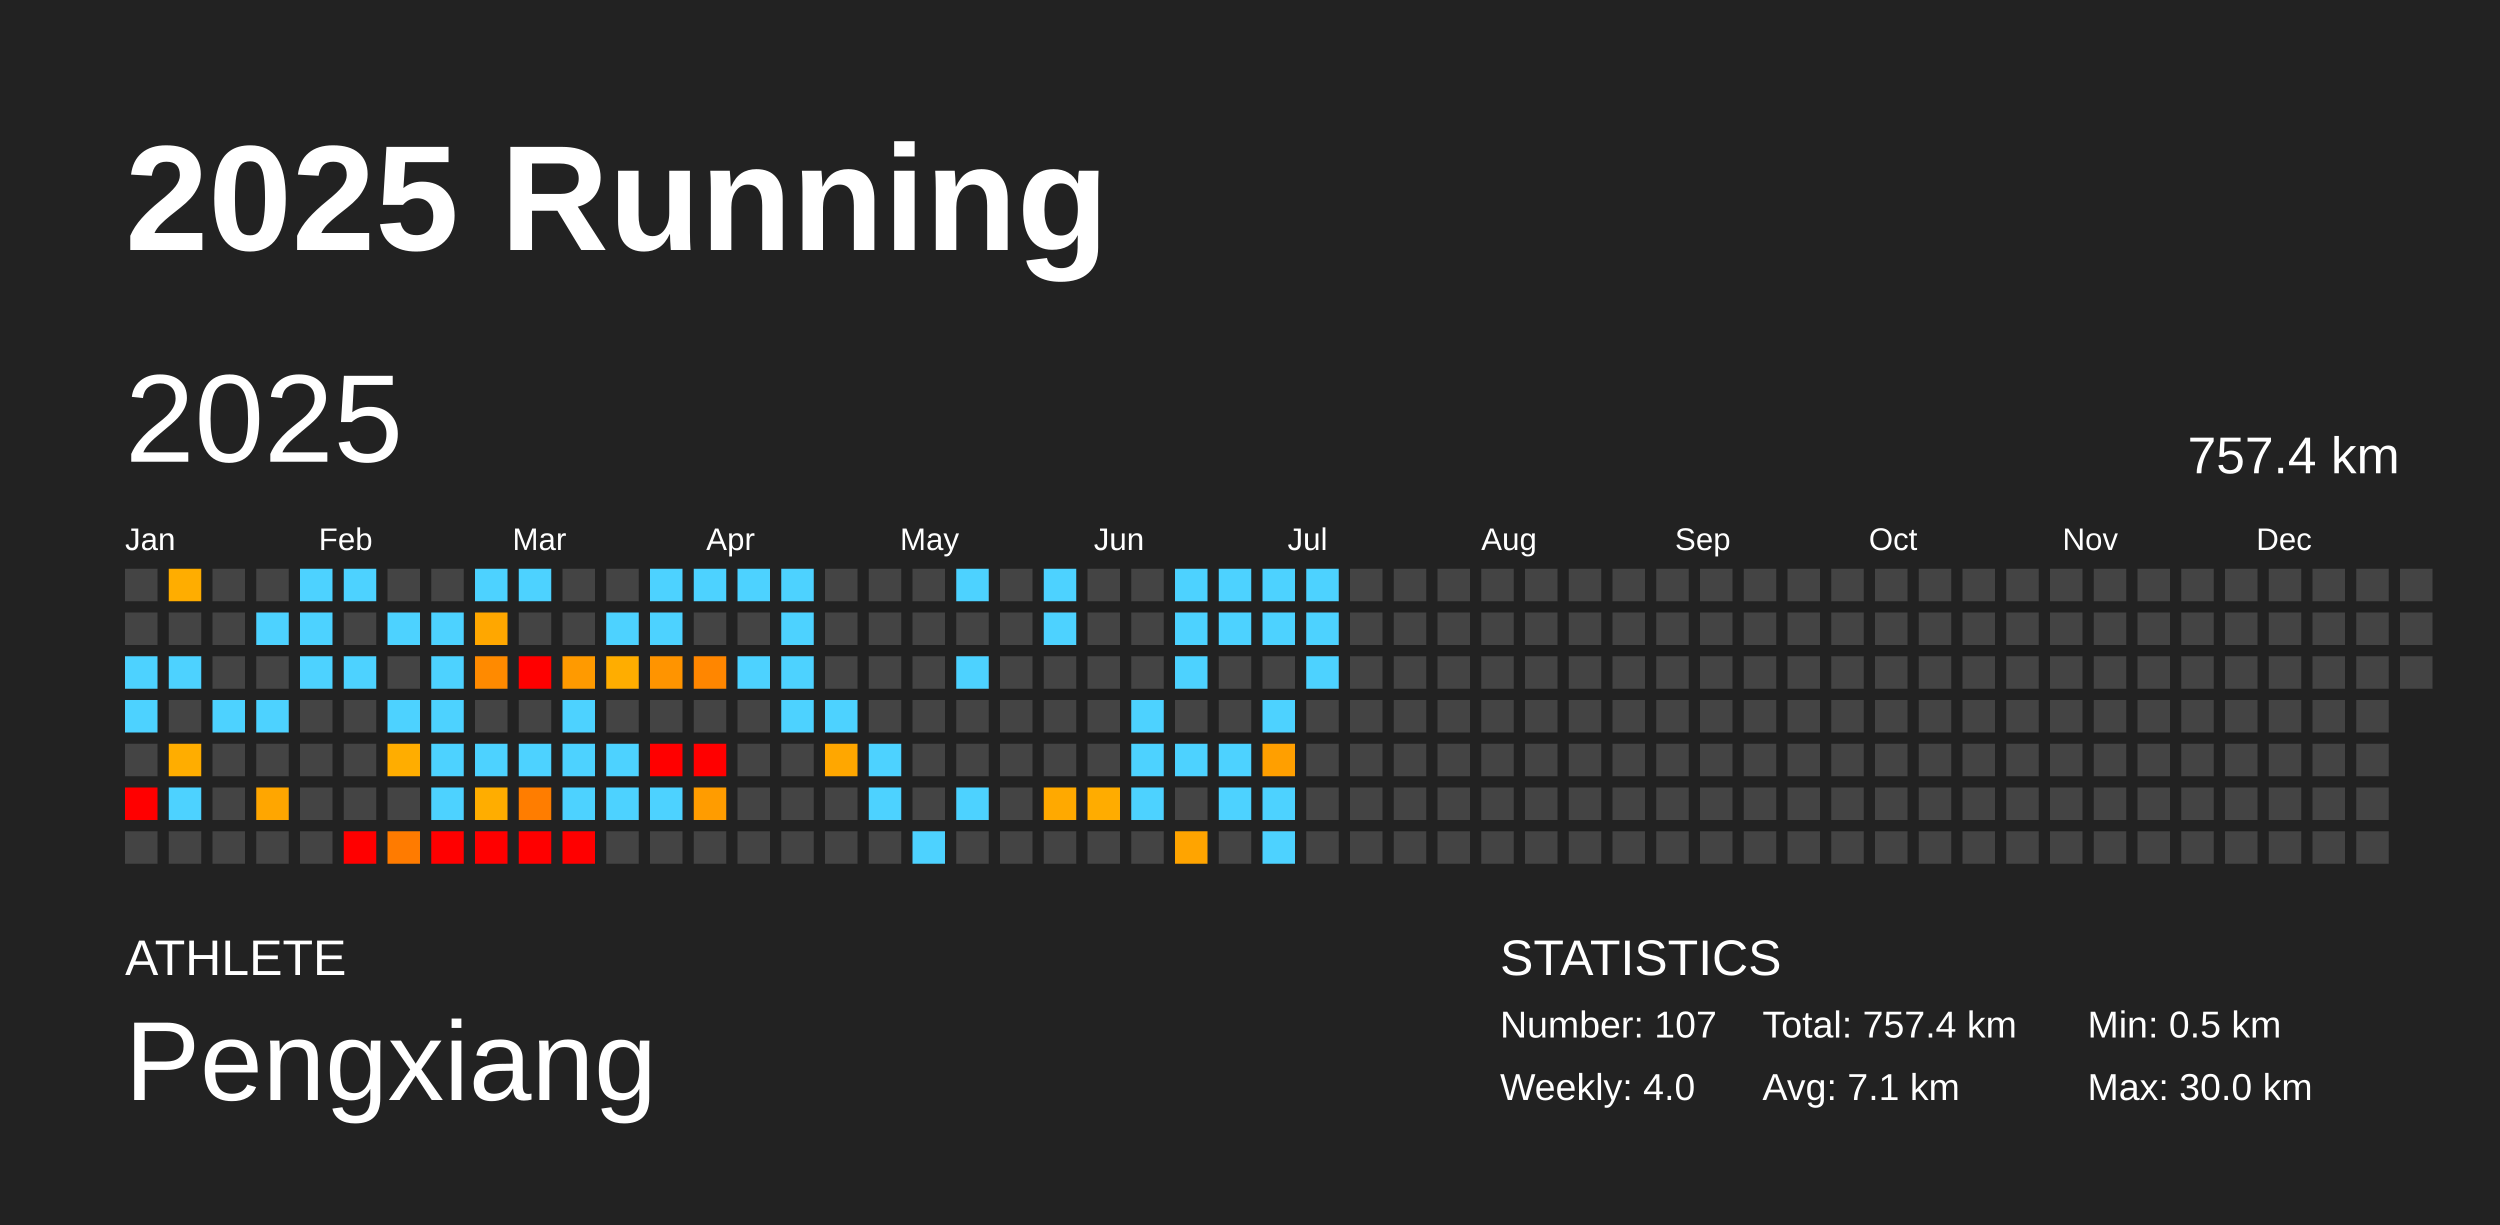
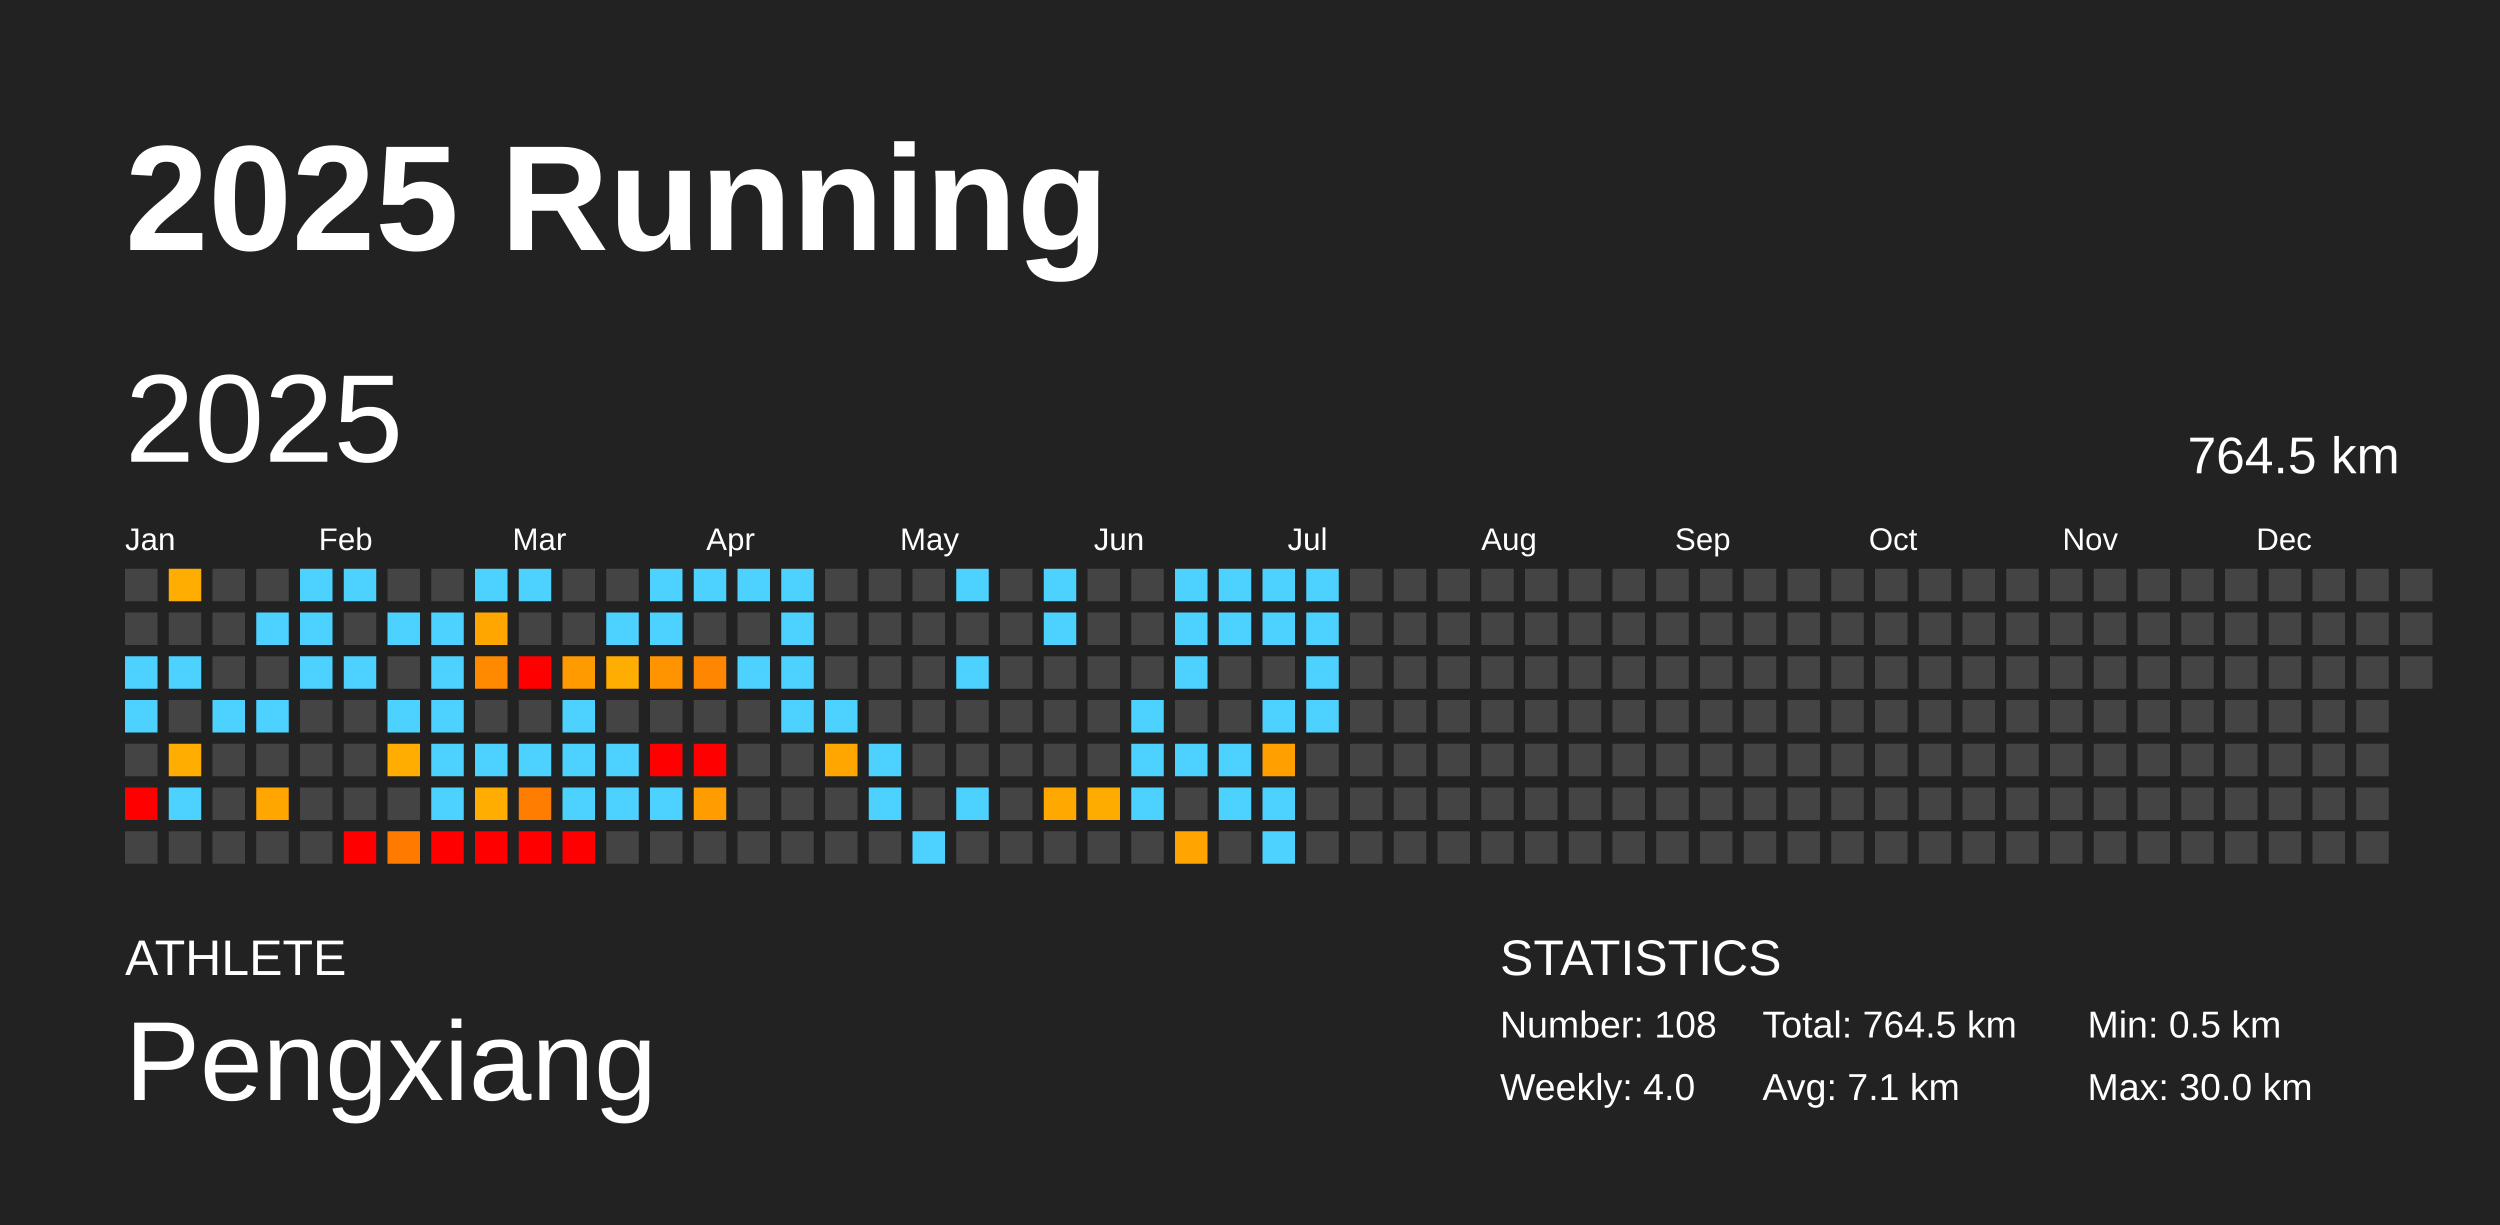
<svg xmlns="http://www.w3.org/2000/svg" baseProfile="full" height="98mm" version="1.1" viewBox="0,0,200,98" width="200mm">
  <defs />
  <rect fill="#222222" height="98" width="200" x="0" y="0" />
  <text fill="#FFFFFF" style="font-size:12px; font-family:Arial; font-weight:bold;" x="10" y="20">2025 Running</text>
  <text fill="#FFFFFF" style="font-size:4px; font-family:Arial" x="10" y="78">ATHLETE</text>
  <text fill="#FFFFFF" style="font-size:9px; font-family:Arial" x="10" y="88">Pengxiang</text>
  <text fill="#FFFFFF" style="font-size:4px; font-family:Arial" x="120" y="78">STATISTICS</text>
-   <text fill="#FFFFFF" style="font-size:3px; font-family:Arial" x="120" y="83">Number: 107</text>
+   <text fill="#FFFFFF" style="font-size:3px; font-family:Arial" x="120" y="83">Number: 108</text>
  <text fill="#FFFFFF" style="font-size:3px; font-family:Arial" x="120" y="88">Weekly: 4.0</text>
-   <text fill="#FFFFFF" style="font-size:3px; font-family:Arial" x="141" y="83">Total: 757.4 km</text>
+   <text fill="#FFFFFF" style="font-size:3px; font-family:Arial" x="141" y="83">Total: 764.5 km</text>
  <text fill="#FFFFFF" style="font-size:3px; font-family:Arial" x="141" y="88">Avg: 7.1 km</text>
  <text fill="#FFFFFF" style="font-size:3px; font-family:Arial" x="167" y="83">Min: 0.5 km</text>
  <text fill="#FFFFFF" style="font-size:3px; font-family:Arial" x="167" y="88">Max: 30.0 km</text>
  <text dominant-baseline="hanging" fill="#FFFFFF" style="font-size:10.0px; font-family:Arial;" x="10" y="30">2025</text>
-   <text dominant-baseline="hanging" fill="#FFFFFF" style="font-size:4.125px; font-family:Arial;" x="175" y="35">757.4 km</text>
+   <text dominant-baseline="hanging" fill="#FFFFFF" style="font-size:4.125px; font-family:Arial;" x="175" y="35">764.5 km</text>
  <text fill="#FFFFFF" style="font-size:2.5px; font-family:Arial" x="10.0" y="44">Jan</text>
  <text fill="#FFFFFF" style="font-size:2.5px; font-family:Arial" x="25.5" y="44">Feb</text>
  <text fill="#FFFFFF" style="font-size:2.5px; font-family:Arial" x="41.0" y="44">Mar</text>
  <text fill="#FFFFFF" style="font-size:2.5px; font-family:Arial" x="56.5" y="44">Apr</text>
  <text fill="#FFFFFF" style="font-size:2.5px; font-family:Arial" x="72.0" y="44">May</text>
  <text fill="#FFFFFF" style="font-size:2.5px; font-family:Arial" x="87.5" y="44">Jun</text>
  <text fill="#FFFFFF" style="font-size:2.5px; font-family:Arial" x="103.0" y="44">Jul</text>
  <text fill="#FFFFFF" style="font-size:2.5px; font-family:Arial" x="118.5" y="44">Aug</text>
  <text fill="#FFFFFF" style="font-size:2.5px; font-family:Arial" x="134.0" y="44">Sep</text>
  <text fill="#FFFFFF" style="font-size:2.5px; font-family:Arial" x="149.5" y="44">Oct</text>
  <text fill="#FFFFFF" style="font-size:2.5px; font-family:Arial" x="165.0" y="44">Nov</text>
  <text fill="#FFFFFF" style="font-size:2.5px; font-family:Arial" x="180.5" y="44">Dec</text>
  <rect fill="#444444" height="2.6" width="2.6" x="10.0" y="45.5" />
  <rect fill="#444444" height="2.6" width="2.6" x="10.0" y="49.0" />
  <rect fill="#4dd2ff" height="2.6" width="2.6" x="10.0" y="52.5" />
  <rect fill="#4dd2ff" height="2.6" width="2.6" x="10.0" y="56.0" />
  <rect fill="#444444" height="2.6" width="2.6" x="10.0" y="59.5" />
  <rect fill="red" height="2.6" width="2.6" x="10.0" y="63.0" />
  <rect fill="#444444" height="2.6" width="2.6" x="10.0" y="66.5" />
  <rect fill="#ffad00" height="2.6" width="2.6" x="13.5" y="45.5" />
  <rect fill="#444444" height="2.6" width="2.6" x="13.5" y="49.0" />
  <rect fill="#4dd2ff" height="2.6" width="2.6" x="13.5" y="52.5" />
  <rect fill="#444444" height="2.6" width="2.6" x="13.5" y="56.0" />
  <rect fill="#ffad00" height="2.6" width="2.6" x="13.5" y="59.5" />
  <rect fill="#4dd2ff" height="2.6" width="2.6" x="13.5" y="63.0" />
  <rect fill="#444444" height="2.6" width="2.6" x="13.5" y="66.5" />
  <rect fill="#444444" height="2.6" width="2.6" x="17.0" y="45.5" />
  <rect fill="#444444" height="2.6" width="2.6" x="17.0" y="49.0" />
  <rect fill="#444444" height="2.6" width="2.6" x="17.0" y="52.5" />
  <rect fill="#4dd2ff" height="2.6" width="2.6" x="17.0" y="56.0" />
  <rect fill="#444444" height="2.6" width="2.6" x="17.0" y="59.5" />
  <rect fill="#444444" height="2.6" width="2.6" x="17.0" y="63.0" />
  <rect fill="#444444" height="2.6" width="2.6" x="17.0" y="66.5" />
  <rect fill="#444444" height="2.6" width="2.6" x="20.5" y="45.5" />
  <rect fill="#4dd2ff" height="2.6" width="2.6" x="20.5" y="49.0" />
  <rect fill="#444444" height="2.6" width="2.6" x="20.5" y="52.5" />
  <rect fill="#4dd2ff" height="2.6" width="2.6" x="20.5" y="56.0" />
  <rect fill="#444444" height="2.6" width="2.6" x="20.5" y="59.5" />
  <rect fill="#ffa600" height="2.6" width="2.6" x="20.5" y="63.0" />
  <rect fill="#444444" height="2.6" width="2.6" x="20.5" y="66.5" />
  <rect fill="#4dd2ff" height="2.6" width="2.6" x="24.0" y="45.5" />
  <rect fill="#4dd2ff" height="2.6" width="2.6" x="24.0" y="49.0" />
  <rect fill="#4dd2ff" height="2.6" width="2.6" x="24.0" y="52.5" />
  <rect fill="#444444" height="2.6" width="2.6" x="24.0" y="56.0" />
  <rect fill="#444444" height="2.6" width="2.6" x="24.0" y="59.5" />
  <rect fill="#444444" height="2.6" width="2.6" x="24.0" y="63.0" />
  <rect fill="#444444" height="2.6" width="2.6" x="24.0" y="66.5" />
  <rect fill="#4dd2ff" height="2.6" width="2.6" x="27.5" y="45.5" />
  <rect fill="#444444" height="2.6" width="2.6" x="27.5" y="49.0" />
  <rect fill="#4dd2ff" height="2.6" width="2.6" x="27.5" y="52.5" />
  <rect fill="#444444" height="2.6" width="2.6" x="27.5" y="56.0" />
  <rect fill="#444444" height="2.6" width="2.6" x="27.5" y="59.5" />
  <rect fill="#444444" height="2.6" width="2.6" x="27.5" y="63.0" />
  <rect fill="red" height="2.6" width="2.6" x="27.5" y="66.5" />
  <rect fill="#444444" height="2.6" width="2.6" x="31.0" y="45.5" />
  <rect fill="#4dd2ff" height="2.6" width="2.6" x="31.0" y="49.0" />
  <rect fill="#444444" height="2.6" width="2.6" x="31.0" y="52.5" />
  <rect fill="#4dd2ff" height="2.6" width="2.6" x="31.0" y="56.0" />
  <rect fill="#ffad00" height="2.6" width="2.6" x="31.0" y="59.5" />
  <rect fill="#444444" height="2.6" width="2.6" x="31.0" y="63.0" />
  <rect fill="#ff7b00" height="2.6" width="2.6" x="31.0" y="66.5" />
  <rect fill="#444444" height="2.6" width="2.6" x="34.5" y="45.5" />
  <rect fill="#4dd2ff" height="2.6" width="2.6" x="34.5" y="49.0" />
  <rect fill="#4dd2ff" height="2.6" width="2.6" x="34.5" y="52.5" />
  <rect fill="#4dd2ff" height="2.6" width="2.6" x="34.5" y="56.0" />
  <rect fill="#4dd2ff" height="2.6" width="2.6" x="34.5" y="59.5" />
  <rect fill="#4dd2ff" height="2.6" width="2.6" x="34.5" y="63.0" />
  <rect fill="red" height="2.6" width="2.6" x="34.5" y="66.5" />
  <rect fill="#4dd2ff" height="2.6" width="2.6" x="38.0" y="45.5" />
  <rect fill="#ffa700" height="2.6" width="2.6" x="38.0" y="49.0" />
  <rect fill="#ff8a00" height="2.6" width="2.6" x="38.0" y="52.5" />
  <rect fill="#444444" height="2.6" width="2.6" x="38.0" y="56.0" />
  <rect fill="#4dd2ff" height="2.6" width="2.6" x="38.0" y="59.5" />
  <rect fill="#ffad00" height="2.6" width="2.6" x="38.0" y="63.0" />
  <rect fill="red" height="2.6" width="2.6" x="38.0" y="66.5" />
  <rect fill="#4dd2ff" height="2.6" width="2.6" x="41.5" y="45.5" />
  <rect fill="#444444" height="2.6" width="2.6" x="41.5" y="49.0" />
  <rect fill="red" height="2.6" width="2.6" x="41.5" y="52.5" />
  <rect fill="#444444" height="2.6" width="2.6" x="41.5" y="56.0" />
  <rect fill="#4dd2ff" height="2.6" width="2.6" x="41.5" y="59.5" />
  <rect fill="#ff7d00" height="2.6" width="2.6" x="41.5" y="63.0" />
  <rect fill="red" height="2.6" width="2.6" x="41.5" y="66.5" />
  <rect fill="#444444" height="2.6" width="2.6" x="45.0" y="45.5" />
  <rect fill="#444444" height="2.6" width="2.6" x="45.0" y="49.0" />
  <rect fill="#ff9a00" height="2.6" width="2.6" x="45.0" y="52.5" />
  <rect fill="#4dd2ff" height="2.6" width="2.6" x="45.0" y="56.0" />
  <rect fill="#4dd2ff" height="2.6" width="2.6" x="45.0" y="59.5" />
  <rect fill="#4dd2ff" height="2.6" width="2.6" x="45.0" y="63.0" />
  <rect fill="red" height="2.6" width="2.6" x="45.0" y="66.5" />
  <rect fill="#444444" height="2.6" width="2.6" x="48.5" y="45.5" />
  <rect fill="#4dd2ff" height="2.6" width="2.6" x="48.5" y="49.0" />
  <rect fill="#ffad00" height="2.6" width="2.6" x="48.5" y="52.5" />
  <rect fill="#444444" height="2.6" width="2.6" x="48.5" y="56.0" />
  <rect fill="#4dd2ff" height="2.6" width="2.6" x="48.5" y="59.5" />
  <rect fill="#4dd2ff" height="2.6" width="2.6" x="48.5" y="63.0" />
  <rect fill="#444444" height="2.6" width="2.6" x="48.5" y="66.5" />
  <rect fill="#4dd2ff" height="2.6" width="2.6" x="52.0" y="45.5" />
  <rect fill="#4dd2ff" height="2.6" width="2.6" x="52.0" y="49.0" />
  <rect fill="#ff9400" height="2.6" width="2.6" x="52.0" y="52.5" />
  <rect fill="#444444" height="2.6" width="2.6" x="52.0" y="56.0" />
  <rect fill="red" height="2.6" width="2.6" x="52.0" y="59.5" />
  <rect fill="#4dd2ff" height="2.6" width="2.6" x="52.0" y="63.0" />
  <rect fill="#444444" height="2.6" width="2.6" x="52.0" y="66.5" />
  <rect fill="#4dd2ff" height="2.6" width="2.6" x="55.5" y="45.5" />
  <rect fill="#444444" height="2.6" width="2.6" x="55.5" y="49.0" />
  <rect fill="#ff8600" height="2.6" width="2.6" x="55.5" y="52.5" />
  <rect fill="#444444" height="2.6" width="2.6" x="55.5" y="56.0" />
  <rect fill="red" height="2.6" width="2.6" x="55.5" y="59.5" />
  <rect fill="#ff9c00" height="2.6" width="2.6" x="55.5" y="63.0" />
  <rect fill="#444444" height="2.6" width="2.6" x="55.5" y="66.5" />
  <rect fill="#4dd2ff" height="2.6" width="2.6" x="59.0" y="45.5" />
  <rect fill="#444444" height="2.6" width="2.6" x="59.0" y="49.0" />
  <rect fill="#4dd2ff" height="2.6" width="2.6" x="59.0" y="52.5" />
  <rect fill="#444444" height="2.6" width="2.6" x="59.0" y="56.0" />
  <rect fill="#444444" height="2.6" width="2.6" x="59.0" y="59.5" />
  <rect fill="#444444" height="2.6" width="2.6" x="59.0" y="63.0" />
  <rect fill="#444444" height="2.6" width="2.6" x="59.0" y="66.5" />
  <rect fill="#4dd2ff" height="2.6" width="2.6" x="62.5" y="45.5" />
  <rect fill="#4dd2ff" height="2.6" width="2.6" x="62.5" y="49.0" />
  <rect fill="#4dd2ff" height="2.6" width="2.6" x="62.5" y="52.5" />
  <rect fill="#4dd2ff" height="2.6" width="2.6" x="62.5" y="56.0" />
  <rect fill="#444444" height="2.6" width="2.6" x="62.5" y="59.5" />
  <rect fill="#444444" height="2.6" width="2.6" x="62.5" y="63.0" />
  <rect fill="#444444" height="2.6" width="2.6" x="62.5" y="66.5" />
  <rect fill="#444444" height="2.6" width="2.6" x="66.0" y="45.5" />
  <rect fill="#444444" height="2.6" width="2.6" x="66.0" y="49.0" />
  <rect fill="#444444" height="2.6" width="2.6" x="66.0" y="52.5" />
  <rect fill="#4dd2ff" height="2.6" width="2.6" x="66.0" y="56.0" />
  <rect fill="#ffa700" height="2.6" width="2.6" x="66.0" y="59.5" />
  <rect fill="#444444" height="2.6" width="2.6" x="66.0" y="63.0" />
  <rect fill="#444444" height="2.6" width="2.6" x="66.0" y="66.5" />
  <rect fill="#444444" height="2.6" width="2.6" x="69.5" y="45.5" />
  <rect fill="#444444" height="2.6" width="2.6" x="69.5" y="49.0" />
  <rect fill="#444444" height="2.6" width="2.6" x="69.5" y="52.5" />
  <rect fill="#444444" height="2.6" width="2.6" x="69.5" y="56.0" />
  <rect fill="#4dd2ff" height="2.6" width="2.6" x="69.5" y="59.5" />
  <rect fill="#4dd2ff" height="2.6" width="2.6" x="69.5" y="63.0" />
  <rect fill="#444444" height="2.6" width="2.6" x="69.5" y="66.5" />
  <rect fill="#444444" height="2.6" width="2.6" x="73.0" y="45.5" />
  <rect fill="#444444" height="2.6" width="2.6" x="73.0" y="49.0" />
  <rect fill="#444444" height="2.6" width="2.6" x="73.0" y="52.5" />
  <rect fill="#444444" height="2.6" width="2.6" x="73.0" y="56.0" />
  <rect fill="#444444" height="2.6" width="2.6" x="73.0" y="59.5" />
  <rect fill="#444444" height="2.6" width="2.6" x="73.0" y="63.0" />
  <rect fill="#4dd2ff" height="2.6" width="2.6" x="73.0" y="66.5" />
  <rect fill="#4dd2ff" height="2.6" width="2.6" x="76.5" y="45.5" />
  <rect fill="#444444" height="2.6" width="2.6" x="76.5" y="49.0" />
  <rect fill="#4dd2ff" height="2.6" width="2.6" x="76.5" y="52.5" />
  <rect fill="#444444" height="2.6" width="2.6" x="76.5" y="56.0" />
  <rect fill="#444444" height="2.6" width="2.6" x="76.5" y="59.5" />
  <rect fill="#4dd2ff" height="2.6" width="2.6" x="76.5" y="63.0" />
  <rect fill="#444444" height="2.6" width="2.6" x="76.5" y="66.5" />
  <rect fill="#444444" height="2.6" width="2.6" x="80.0" y="45.5" />
  <rect fill="#444444" height="2.6" width="2.6" x="80.0" y="49.0" />
  <rect fill="#444444" height="2.6" width="2.6" x="80.0" y="52.5" />
  <rect fill="#444444" height="2.6" width="2.6" x="80.0" y="56.0" />
  <rect fill="#444444" height="2.6" width="2.6" x="80.0" y="59.5" />
  <rect fill="#444444" height="2.6" width="2.6" x="80.0" y="63.0" />
  <rect fill="#444444" height="2.6" width="2.6" x="80.0" y="66.5" />
  <rect fill="#4dd2ff" height="2.6" width="2.6" x="83.5" y="45.5" />
  <rect fill="#4dd2ff" height="2.6" width="2.6" x="83.5" y="49.0" />
  <rect fill="#444444" height="2.6" width="2.6" x="83.5" y="52.5" />
  <rect fill="#444444" height="2.6" width="2.6" x="83.5" y="56.0" />
  <rect fill="#444444" height="2.6" width="2.6" x="83.5" y="59.5" />
  <rect fill="#ffa900" height="2.6" width="2.6" x="83.5" y="63.0" />
  <rect fill="#444444" height="2.6" width="2.6" x="83.5" y="66.5" />
  <rect fill="#444444" height="2.6" width="2.6" x="87.0" y="45.5" />
  <rect fill="#444444" height="2.6" width="2.6" x="87.0" y="49.0" />
  <rect fill="#444444" height="2.6" width="2.6" x="87.0" y="52.5" />
  <rect fill="#444444" height="2.6" width="2.6" x="87.0" y="56.0" />
  <rect fill="#444444" height="2.6" width="2.6" x="87.0" y="59.5" />
  <rect fill="#ffac00" height="2.6" width="2.6" x="87.0" y="63.0" />
  <rect fill="#444444" height="2.6" width="2.6" x="87.0" y="66.5" />
  <rect fill="#444444" height="2.6" width="2.6" x="90.5" y="45.5" />
  <rect fill="#444444" height="2.6" width="2.6" x="90.5" y="49.0" />
  <rect fill="#444444" height="2.6" width="2.6" x="90.5" y="52.5" />
  <rect fill="#4dd2ff" height="2.6" width="2.6" x="90.5" y="56.0" />
  <rect fill="#4dd2ff" height="2.6" width="2.6" x="90.5" y="59.5" />
  <rect fill="#4dd2ff" height="2.6" width="2.6" x="90.5" y="63.0" />
  <rect fill="#444444" height="2.6" width="2.6" x="90.5" y="66.5" />
  <rect fill="#4dd2ff" height="2.6" width="2.6" x="94.0" y="45.5" />
  <rect fill="#4dd2ff" height="2.6" width="2.6" x="94.0" y="49.0" />
  <rect fill="#4dd2ff" height="2.6" width="2.6" x="94.0" y="52.5" />
  <rect fill="#444444" height="2.6" width="2.6" x="94.0" y="56.0" />
  <rect fill="#4dd2ff" height="2.6" width="2.6" x="94.0" y="59.5" />
  <rect fill="#444444" height="2.6" width="2.6" x="94.0" y="63.0" />
  <rect fill="#ffa400" height="2.6" width="2.6" x="94.0" y="66.5" />
  <rect fill="#4dd2ff" height="2.6" width="2.6" x="97.5" y="45.5" />
  <rect fill="#4dd2ff" height="2.6" width="2.6" x="97.5" y="49.0" />
  <rect fill="#444444" height="2.6" width="2.6" x="97.5" y="52.5" />
  <rect fill="#444444" height="2.6" width="2.6" x="97.5" y="56.0" />
  <rect fill="#4dd2ff" height="2.6" width="2.6" x="97.5" y="59.5" />
  <rect fill="#4dd2ff" height="2.6" width="2.6" x="97.5" y="63.0" />
  <rect fill="#444444" height="2.6" width="2.6" x="97.5" y="66.5" />
  <rect fill="#4dd2ff" height="2.6" width="2.6" x="101.0" y="45.5" />
  <rect fill="#4dd2ff" height="2.6" width="2.6" x="101.0" y="49.0" />
  <rect fill="#444444" height="2.6" width="2.6" x="101.0" y="52.5" />
  <rect fill="#4dd2ff" height="2.6" width="2.6" x="101.0" y="56.0" />
  <rect fill="#ff9f00" height="2.6" width="2.6" x="101.0" y="59.5" />
  <rect fill="#4dd2ff" height="2.6" width="2.6" x="101.0" y="63.0" />
  <rect fill="#4dd2ff" height="2.6" width="2.6" x="101.0" y="66.5" />
  <rect fill="#4dd2ff" height="2.6" width="2.6" x="104.5" y="45.5" />
  <rect fill="#4dd2ff" height="2.6" width="2.6" x="104.5" y="49.0" />
  <rect fill="#4dd2ff" height="2.6" width="2.6" x="104.5" y="52.5" />
-   <rect fill="#444444" height="2.6" width="2.6" x="104.5" y="56.0" />
+   <rect fill="#4dd2ff" height="2.6" width="2.6" x="104.5" y="56.0" />
  <rect fill="#444444" height="2.6" width="2.6" x="104.5" y="59.5" />
  <rect fill="#444444" height="2.6" width="2.6" x="104.5" y="63.0" />
  <rect fill="#444444" height="2.6" width="2.6" x="104.5" y="66.5" />
  <rect fill="#444444" height="2.6" width="2.6" x="108.0" y="45.5" />
  <rect fill="#444444" height="2.6" width="2.6" x="108.0" y="49.0" />
  <rect fill="#444444" height="2.6" width="2.6" x="108.0" y="52.5" />
  <rect fill="#444444" height="2.6" width="2.6" x="108.0" y="56.0" />
  <rect fill="#444444" height="2.6" width="2.6" x="108.0" y="59.5" />
  <rect fill="#444444" height="2.6" width="2.6" x="108.0" y="63.0" />
  <rect fill="#444444" height="2.6" width="2.6" x="108.0" y="66.5" />
  <rect fill="#444444" height="2.6" width="2.6" x="111.5" y="45.5" />
  <rect fill="#444444" height="2.6" width="2.6" x="111.5" y="49.0" />
  <rect fill="#444444" height="2.6" width="2.6" x="111.5" y="52.5" />
  <rect fill="#444444" height="2.6" width="2.6" x="111.5" y="56.0" />
  <rect fill="#444444" height="2.6" width="2.6" x="111.5" y="59.5" />
  <rect fill="#444444" height="2.6" width="2.6" x="111.5" y="63.0" />
  <rect fill="#444444" height="2.6" width="2.6" x="111.5" y="66.5" />
  <rect fill="#444444" height="2.6" width="2.6" x="115.0" y="45.5" />
  <rect fill="#444444" height="2.6" width="2.6" x="115.0" y="49.0" />
  <rect fill="#444444" height="2.6" width="2.6" x="115.0" y="52.5" />
  <rect fill="#444444" height="2.6" width="2.6" x="115.0" y="56.0" />
  <rect fill="#444444" height="2.6" width="2.6" x="115.0" y="59.5" />
  <rect fill="#444444" height="2.6" width="2.6" x="115.0" y="63.0" />
  <rect fill="#444444" height="2.6" width="2.6" x="115.0" y="66.5" />
  <rect fill="#444444" height="2.6" width="2.6" x="118.5" y="45.5" />
  <rect fill="#444444" height="2.6" width="2.6" x="118.5" y="49.0" />
  <rect fill="#444444" height="2.6" width="2.6" x="118.5" y="52.5" />
  <rect fill="#444444" height="2.6" width="2.6" x="118.5" y="56.0" />
  <rect fill="#444444" height="2.6" width="2.6" x="118.5" y="59.5" />
  <rect fill="#444444" height="2.6" width="2.6" x="118.5" y="63.0" />
  <rect fill="#444444" height="2.6" width="2.6" x="118.5" y="66.5" />
  <rect fill="#444444" height="2.6" width="2.6" x="122.0" y="45.5" />
  <rect fill="#444444" height="2.6" width="2.6" x="122.0" y="49.0" />
  <rect fill="#444444" height="2.6" width="2.6" x="122.0" y="52.5" />
  <rect fill="#444444" height="2.6" width="2.6" x="122.0" y="56.0" />
  <rect fill="#444444" height="2.6" width="2.6" x="122.0" y="59.5" />
  <rect fill="#444444" height="2.6" width="2.6" x="122.0" y="63.0" />
  <rect fill="#444444" height="2.6" width="2.6" x="122.0" y="66.5" />
  <rect fill="#444444" height="2.6" width="2.6" x="125.5" y="45.5" />
  <rect fill="#444444" height="2.6" width="2.6" x="125.5" y="49.0" />
  <rect fill="#444444" height="2.6" width="2.6" x="125.5" y="52.5" />
  <rect fill="#444444" height="2.6" width="2.6" x="125.5" y="56.0" />
  <rect fill="#444444" height="2.6" width="2.6" x="125.5" y="59.5" />
  <rect fill="#444444" height="2.6" width="2.6" x="125.5" y="63.0" />
  <rect fill="#444444" height="2.6" width="2.6" x="125.5" y="66.5" />
  <rect fill="#444444" height="2.6" width="2.6" x="129.0" y="45.5" />
  <rect fill="#444444" height="2.6" width="2.6" x="129.0" y="49.0" />
  <rect fill="#444444" height="2.6" width="2.6" x="129.0" y="52.5" />
  <rect fill="#444444" height="2.6" width="2.6" x="129.0" y="56.0" />
  <rect fill="#444444" height="2.6" width="2.6" x="129.0" y="59.5" />
  <rect fill="#444444" height="2.6" width="2.6" x="129.0" y="63.0" />
  <rect fill="#444444" height="2.6" width="2.6" x="129.0" y="66.5" />
  <rect fill="#444444" height="2.6" width="2.6" x="132.5" y="45.5" />
  <rect fill="#444444" height="2.6" width="2.6" x="132.5" y="49.0" />
  <rect fill="#444444" height="2.6" width="2.6" x="132.5" y="52.5" />
  <rect fill="#444444" height="2.6" width="2.6" x="132.5" y="56.0" />
  <rect fill="#444444" height="2.6" width="2.6" x="132.5" y="59.5" />
  <rect fill="#444444" height="2.6" width="2.6" x="132.5" y="63.0" />
  <rect fill="#444444" height="2.6" width="2.6" x="132.5" y="66.5" />
  <rect fill="#444444" height="2.6" width="2.6" x="136.0" y="45.5" />
  <rect fill="#444444" height="2.6" width="2.6" x="136.0" y="49.0" />
  <rect fill="#444444" height="2.6" width="2.6" x="136.0" y="52.5" />
  <rect fill="#444444" height="2.6" width="2.6" x="136.0" y="56.0" />
  <rect fill="#444444" height="2.6" width="2.6" x="136.0" y="59.5" />
  <rect fill="#444444" height="2.6" width="2.6" x="136.0" y="63.0" />
  <rect fill="#444444" height="2.6" width="2.6" x="136.0" y="66.5" />
  <rect fill="#444444" height="2.6" width="2.6" x="139.5" y="45.5" />
  <rect fill="#444444" height="2.6" width="2.6" x="139.5" y="49.0" />
  <rect fill="#444444" height="2.6" width="2.6" x="139.5" y="52.5" />
  <rect fill="#444444" height="2.6" width="2.6" x="139.5" y="56.0" />
  <rect fill="#444444" height="2.6" width="2.6" x="139.5" y="59.5" />
  <rect fill="#444444" height="2.6" width="2.6" x="139.5" y="63.0" />
  <rect fill="#444444" height="2.6" width="2.6" x="139.5" y="66.5" />
  <rect fill="#444444" height="2.6" width="2.6" x="143.0" y="45.5" />
  <rect fill="#444444" height="2.6" width="2.6" x="143.0" y="49.0" />
  <rect fill="#444444" height="2.6" width="2.6" x="143.0" y="52.5" />
  <rect fill="#444444" height="2.6" width="2.6" x="143.0" y="56.0" />
  <rect fill="#444444" height="2.6" width="2.6" x="143.0" y="59.5" />
  <rect fill="#444444" height="2.6" width="2.6" x="143.0" y="63.0" />
  <rect fill="#444444" height="2.6" width="2.6" x="143.0" y="66.5" />
  <rect fill="#444444" height="2.6" width="2.6" x="146.5" y="45.5" />
  <rect fill="#444444" height="2.6" width="2.6" x="146.5" y="49.0" />
  <rect fill="#444444" height="2.6" width="2.6" x="146.5" y="52.5" />
  <rect fill="#444444" height="2.6" width="2.6" x="146.5" y="56.0" />
  <rect fill="#444444" height="2.6" width="2.6" x="146.5" y="59.5" />
  <rect fill="#444444" height="2.6" width="2.6" x="146.5" y="63.0" />
  <rect fill="#444444" height="2.6" width="2.6" x="146.5" y="66.5" />
  <rect fill="#444444" height="2.6" width="2.6" x="150.0" y="45.5" />
  <rect fill="#444444" height="2.6" width="2.6" x="150.0" y="49.0" />
  <rect fill="#444444" height="2.6" width="2.6" x="150.0" y="52.5" />
  <rect fill="#444444" height="2.6" width="2.6" x="150.0" y="56.0" />
  <rect fill="#444444" height="2.6" width="2.6" x="150.0" y="59.5" />
  <rect fill="#444444" height="2.6" width="2.6" x="150.0" y="63.0" />
  <rect fill="#444444" height="2.6" width="2.6" x="150.0" y="66.5" />
  <rect fill="#444444" height="2.6" width="2.6" x="153.5" y="45.5" />
  <rect fill="#444444" height="2.6" width="2.6" x="153.5" y="49.0" />
  <rect fill="#444444" height="2.6" width="2.6" x="153.5" y="52.5" />
  <rect fill="#444444" height="2.6" width="2.6" x="153.5" y="56.0" />
  <rect fill="#444444" height="2.6" width="2.6" x="153.5" y="59.5" />
  <rect fill="#444444" height="2.6" width="2.6" x="153.5" y="63.0" />
  <rect fill="#444444" height="2.6" width="2.6" x="153.5" y="66.5" />
  <rect fill="#444444" height="2.6" width="2.6" x="157.0" y="45.5" />
  <rect fill="#444444" height="2.6" width="2.6" x="157.0" y="49.0" />
  <rect fill="#444444" height="2.6" width="2.6" x="157.0" y="52.5" />
  <rect fill="#444444" height="2.6" width="2.6" x="157.0" y="56.0" />
  <rect fill="#444444" height="2.6" width="2.6" x="157.0" y="59.5" />
  <rect fill="#444444" height="2.6" width="2.6" x="157.0" y="63.0" />
  <rect fill="#444444" height="2.6" width="2.6" x="157.0" y="66.5" />
  <rect fill="#444444" height="2.6" width="2.6" x="160.5" y="45.5" />
  <rect fill="#444444" height="2.6" width="2.6" x="160.5" y="49.0" />
  <rect fill="#444444" height="2.6" width="2.6" x="160.5" y="52.5" />
  <rect fill="#444444" height="2.6" width="2.6" x="160.5" y="56.0" />
  <rect fill="#444444" height="2.6" width="2.6" x="160.5" y="59.5" />
  <rect fill="#444444" height="2.6" width="2.6" x="160.5" y="63.0" />
  <rect fill="#444444" height="2.6" width="2.6" x="160.5" y="66.5" />
  <rect fill="#444444" height="2.6" width="2.6" x="164.0" y="45.5" />
  <rect fill="#444444" height="2.6" width="2.6" x="164.0" y="49.0" />
  <rect fill="#444444" height="2.6" width="2.6" x="164.0" y="52.5" />
  <rect fill="#444444" height="2.6" width="2.6" x="164.0" y="56.0" />
  <rect fill="#444444" height="2.6" width="2.6" x="164.0" y="59.5" />
  <rect fill="#444444" height="2.6" width="2.6" x="164.0" y="63.0" />
  <rect fill="#444444" height="2.6" width="2.6" x="164.0" y="66.5" />
  <rect fill="#444444" height="2.6" width="2.6" x="167.5" y="45.5" />
  <rect fill="#444444" height="2.6" width="2.6" x="167.5" y="49.0" />
  <rect fill="#444444" height="2.6" width="2.6" x="167.5" y="52.5" />
  <rect fill="#444444" height="2.6" width="2.6" x="167.5" y="56.0" />
  <rect fill="#444444" height="2.6" width="2.6" x="167.5" y="59.5" />
  <rect fill="#444444" height="2.6" width="2.6" x="167.5" y="63.0" />
  <rect fill="#444444" height="2.6" width="2.6" x="167.5" y="66.5" />
  <rect fill="#444444" height="2.6" width="2.6" x="171.0" y="45.5" />
  <rect fill="#444444" height="2.6" width="2.6" x="171.0" y="49.0" />
  <rect fill="#444444" height="2.6" width="2.6" x="171.0" y="52.5" />
  <rect fill="#444444" height="2.6" width="2.6" x="171.0" y="56.0" />
  <rect fill="#444444" height="2.6" width="2.6" x="171.0" y="59.5" />
  <rect fill="#444444" height="2.6" width="2.6" x="171.0" y="63.0" />
  <rect fill="#444444" height="2.6" width="2.6" x="171.0" y="66.5" />
  <rect fill="#444444" height="2.6" width="2.6" x="174.5" y="45.5" />
  <rect fill="#444444" height="2.6" width="2.6" x="174.5" y="49.0" />
  <rect fill="#444444" height="2.6" width="2.6" x="174.5" y="52.5" />
  <rect fill="#444444" height="2.6" width="2.6" x="174.5" y="56.0" />
  <rect fill="#444444" height="2.6" width="2.6" x="174.5" y="59.5" />
  <rect fill="#444444" height="2.6" width="2.6" x="174.5" y="63.0" />
  <rect fill="#444444" height="2.6" width="2.6" x="174.5" y="66.5" />
  <rect fill="#444444" height="2.6" width="2.6" x="178.0" y="45.5" />
  <rect fill="#444444" height="2.6" width="2.6" x="178.0" y="49.0" />
  <rect fill="#444444" height="2.6" width="2.6" x="178.0" y="52.5" />
  <rect fill="#444444" height="2.6" width="2.6" x="178.0" y="56.0" />
  <rect fill="#444444" height="2.6" width="2.6" x="178.0" y="59.5" />
  <rect fill="#444444" height="2.6" width="2.6" x="178.0" y="63.0" />
  <rect fill="#444444" height="2.6" width="2.6" x="178.0" y="66.5" />
  <rect fill="#444444" height="2.6" width="2.6" x="181.5" y="45.5" />
  <rect fill="#444444" height="2.6" width="2.6" x="181.5" y="49.0" />
  <rect fill="#444444" height="2.6" width="2.6" x="181.5" y="52.5" />
  <rect fill="#444444" height="2.6" width="2.6" x="181.5" y="56.0" />
  <rect fill="#444444" height="2.6" width="2.6" x="181.5" y="59.5" />
  <rect fill="#444444" height="2.6" width="2.6" x="181.5" y="63.0" />
  <rect fill="#444444" height="2.6" width="2.6" x="181.5" y="66.5" />
  <rect fill="#444444" height="2.6" width="2.6" x="185.0" y="45.5" />
  <rect fill="#444444" height="2.6" width="2.6" x="185.0" y="49.0" />
  <rect fill="#444444" height="2.6" width="2.6" x="185.0" y="52.5" />
  <rect fill="#444444" height="2.6" width="2.6" x="185.0" y="56.0" />
  <rect fill="#444444" height="2.6" width="2.6" x="185.0" y="59.5" />
  <rect fill="#444444" height="2.6" width="2.6" x="185.0" y="63.0" />
  <rect fill="#444444" height="2.6" width="2.6" x="185.0" y="66.5" />
  <rect fill="#444444" height="2.6" width="2.6" x="188.5" y="45.5" />
  <rect fill="#444444" height="2.6" width="2.6" x="188.5" y="49.0" />
  <rect fill="#444444" height="2.6" width="2.6" x="188.5" y="52.5" />
  <rect fill="#444444" height="2.6" width="2.6" x="188.5" y="56.0" />
  <rect fill="#444444" height="2.6" width="2.6" x="188.5" y="59.5" />
  <rect fill="#444444" height="2.6" width="2.6" x="188.5" y="63.0" />
  <rect fill="#444444" height="2.6" width="2.6" x="188.5" y="66.5" />
  <rect fill="#444444" height="2.6" width="2.6" x="192.0" y="45.5" />
  <rect fill="#444444" height="2.6" width="2.6" x="192.0" y="49.0" />
  <rect fill="#444444" height="2.6" width="2.6" x="192.0" y="52.5" />
</svg>
